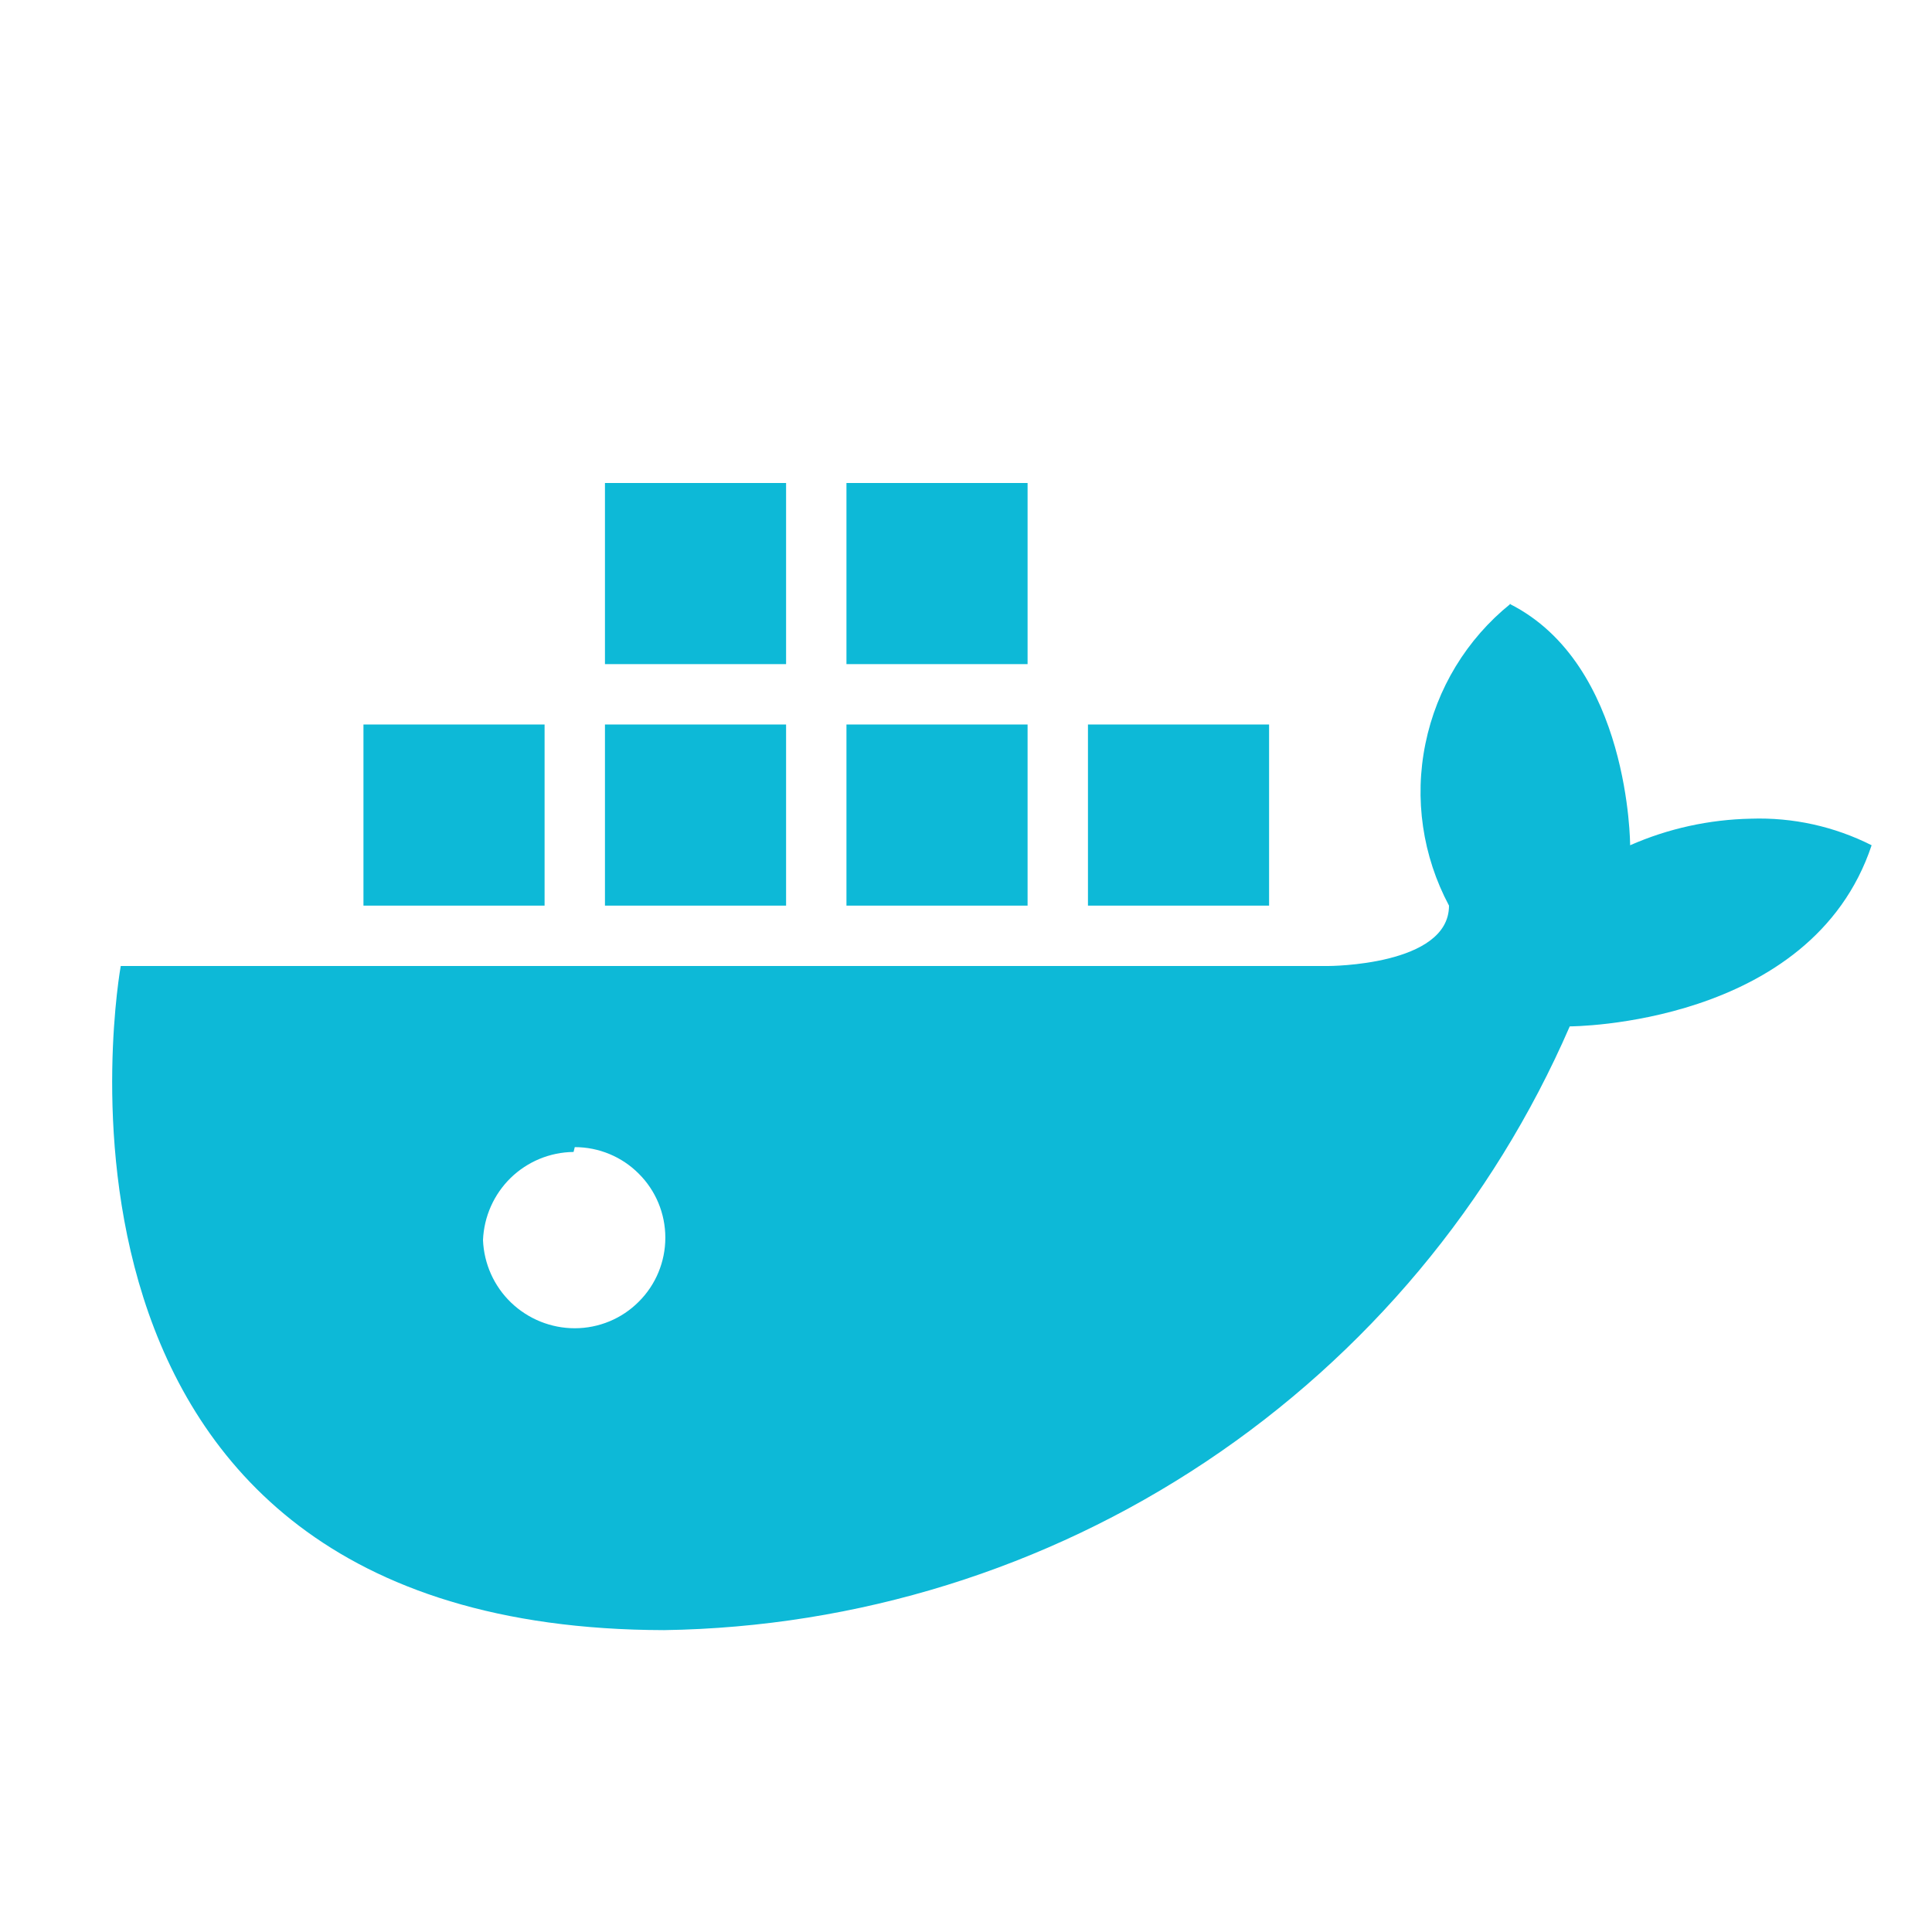
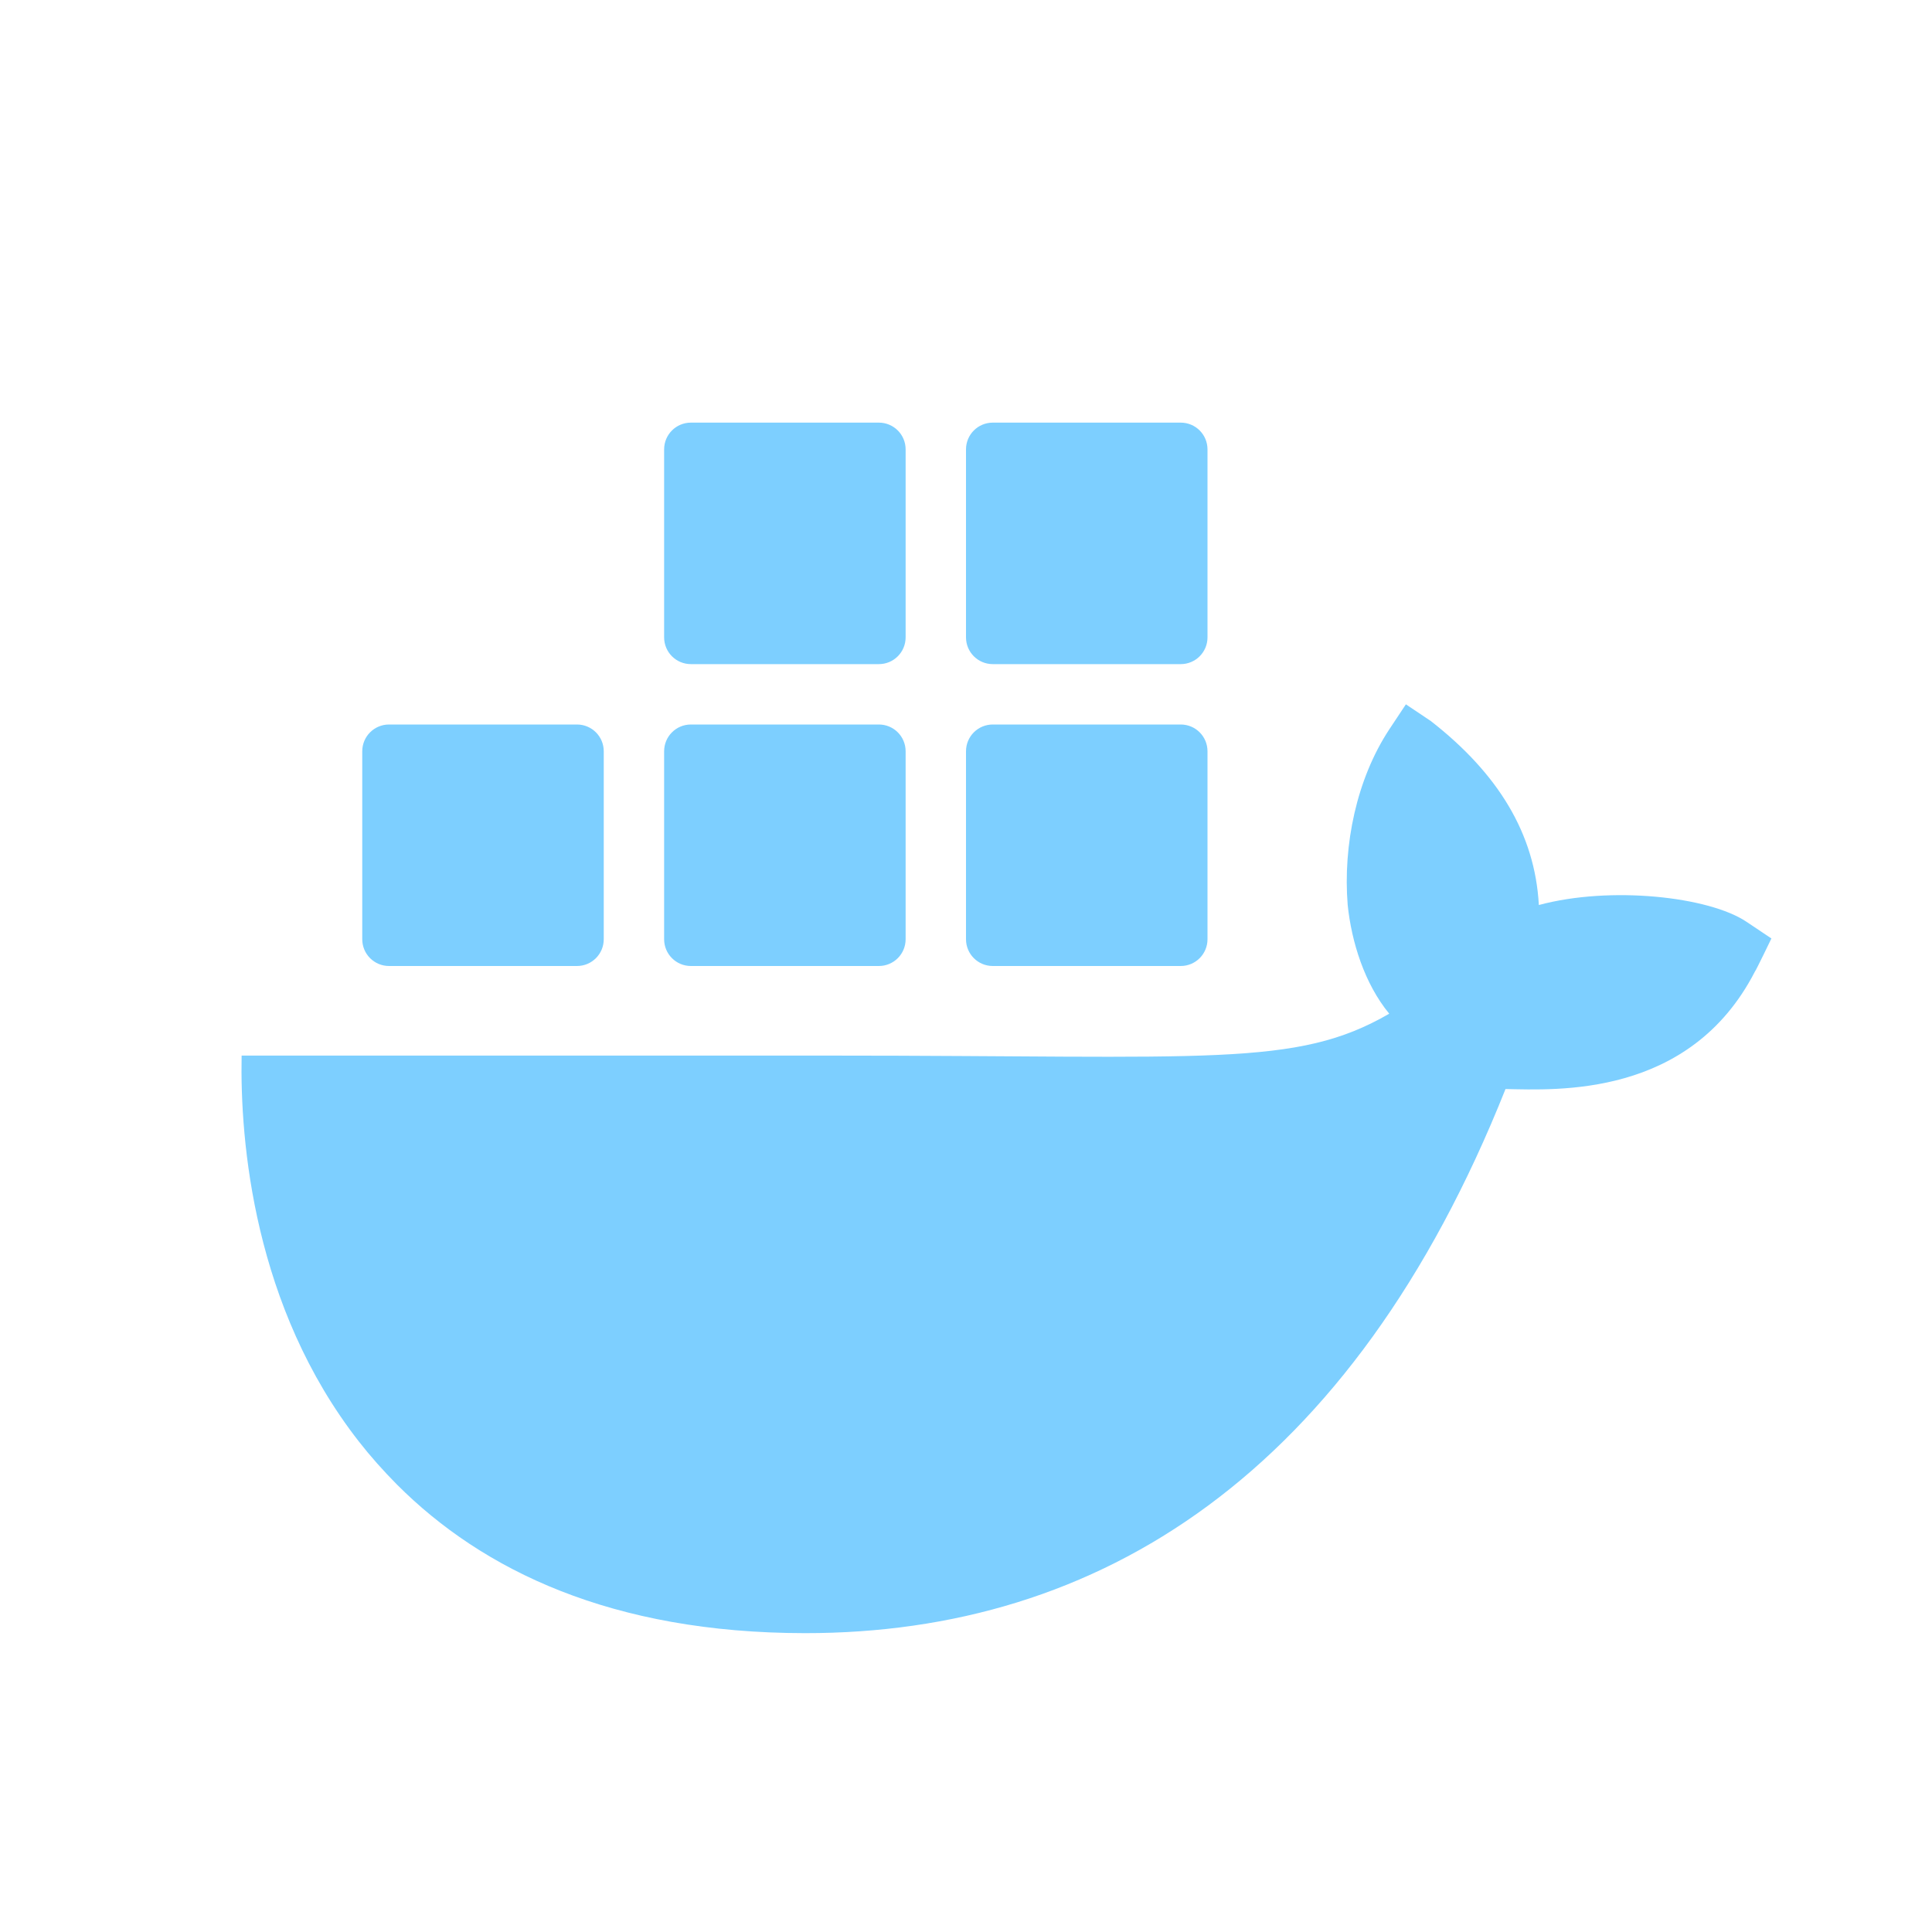
<svg xmlns="http://www.w3.org/2000/svg" width="16" height="16" viewBox="0 0 16 16" fill="none">
-   <path d="M7.01 4H8.51V5.5H7.01V4ZM5.01 4H6.51V5.5H5.01V4ZM5.01 6H6.51V7.5H5.01V6ZM7.01 6H8.51V7.5H7.01V6ZM9.01 6H10.51V7.5H9.01V6ZM3.01 6H4.51V7.5H3.01V6Z" fill="#0DB9D7" />
-   <path d="M4.76 9.5C4.959 9.5 5.15 9.579 5.29 9.72C5.431 9.86 5.51 10.051 5.51 10.25C5.51 10.449 5.431 10.64 5.29 10.78C5.15 10.921 4.959 11 4.76 11C4.564 11 4.375 10.924 4.233 10.788C4.091 10.652 4.008 10.466 4 10.27C4.008 10.075 4.09 9.891 4.229 9.755C4.369 9.619 4.555 9.542 4.75 9.54M12.51 5C12.147 5.292 11.898 5.702 11.805 6.158C11.711 6.615 11.781 7.089 12 7.5C12 8 11 8 11 8H1C1 8 5.24521e-06 13.49 5.5 13.5C7.099 13.476 8.657 12.992 9.987 12.105C11.317 11.218 12.363 9.967 13 8.5C13 8.5 15 8.5 15.5 7C15.191 6.844 14.847 6.768 14.5 6.78C14.155 6.787 13.816 6.861 13.5 7C13.5 7 13.5 5.5 12.5 5" fill="#0DB9D7" />
+   <path d="M14.464 7.634C14.153 7.425 13.337 7.335 12.744 7.495C12.712 6.904 12.407 6.406 11.849 5.971L11.643 5.833L11.505 6.041C11.235 6.451 11.121 6.998 11.161 7.495C11.193 7.801 11.3 8.146 11.505 8.395C10.733 8.843 10.021 8.742 6.869 8.742H2.001C1.987 9.453 2.101 10.823 2.972 11.938C3.068 12.061 3.174 12.18 3.288 12.295C3.996 13.004 5.066 13.524 6.666 13.525C9.106 13.527 11.197 12.208 12.468 9.019C12.887 9.026 13.992 9.094 14.532 8.049C14.545 8.032 14.67 7.772 14.67 7.772L14.464 7.634Z" fill="#7DCFFF" />
+   <path d="M4.778 6H3.222C3.099 6 3 6.099 3 6.222V7.778C3 7.901 3.099 8 3.222 8H4.778C4.901 8 5 7.901 5 7.778V6.222C5 6.099 4.901 6 4.778 6Z" fill="#7DCFFF" />
+   <path d="M7.278 6H5.722C5.599 6 5.5 6.099 5.5 6.222V7.778C5.5 7.901 5.599 8 5.722 8H7.278C7.401 8 7.5 7.901 7.5 7.778V6.222C7.5 6.099 7.401 6 7.278 6Z" fill="#7DCFFF" />
+   <path d="M7.278 3.5H5.722C5.599 3.5 5.5 3.599 5.5 3.722V5.278C5.5 5.401 5.599 5.5 5.722 5.5H7.278C7.401 5.5 7.5 5.401 7.5 5.278V3.722C7.5 3.599 7.401 3.5 7.278 3.5Z" fill="#7DCFFF" />
+   <path d="M9.778 6H8.222C8.099 6 8 6.099 8 6.222V7.778C8 7.901 8.099 8 8.222 8H9.778C9.901 8 10 7.901 10 7.778V6.222C10 6.099 9.901 6 9.778 6Z" fill="#7DCFFF" />
+   <path d="M9.778 3.5H8.222C8.099 3.5 8 3.599 8 3.722V5.278C8 5.401 8.099 5.5 8.222 5.5H9.778C9.901 5.5 10 5.401 10 5.278V3.722C10 3.599 9.901 3.5 9.778 3.5Z" fill="#7DCFFF" />
</svg>
